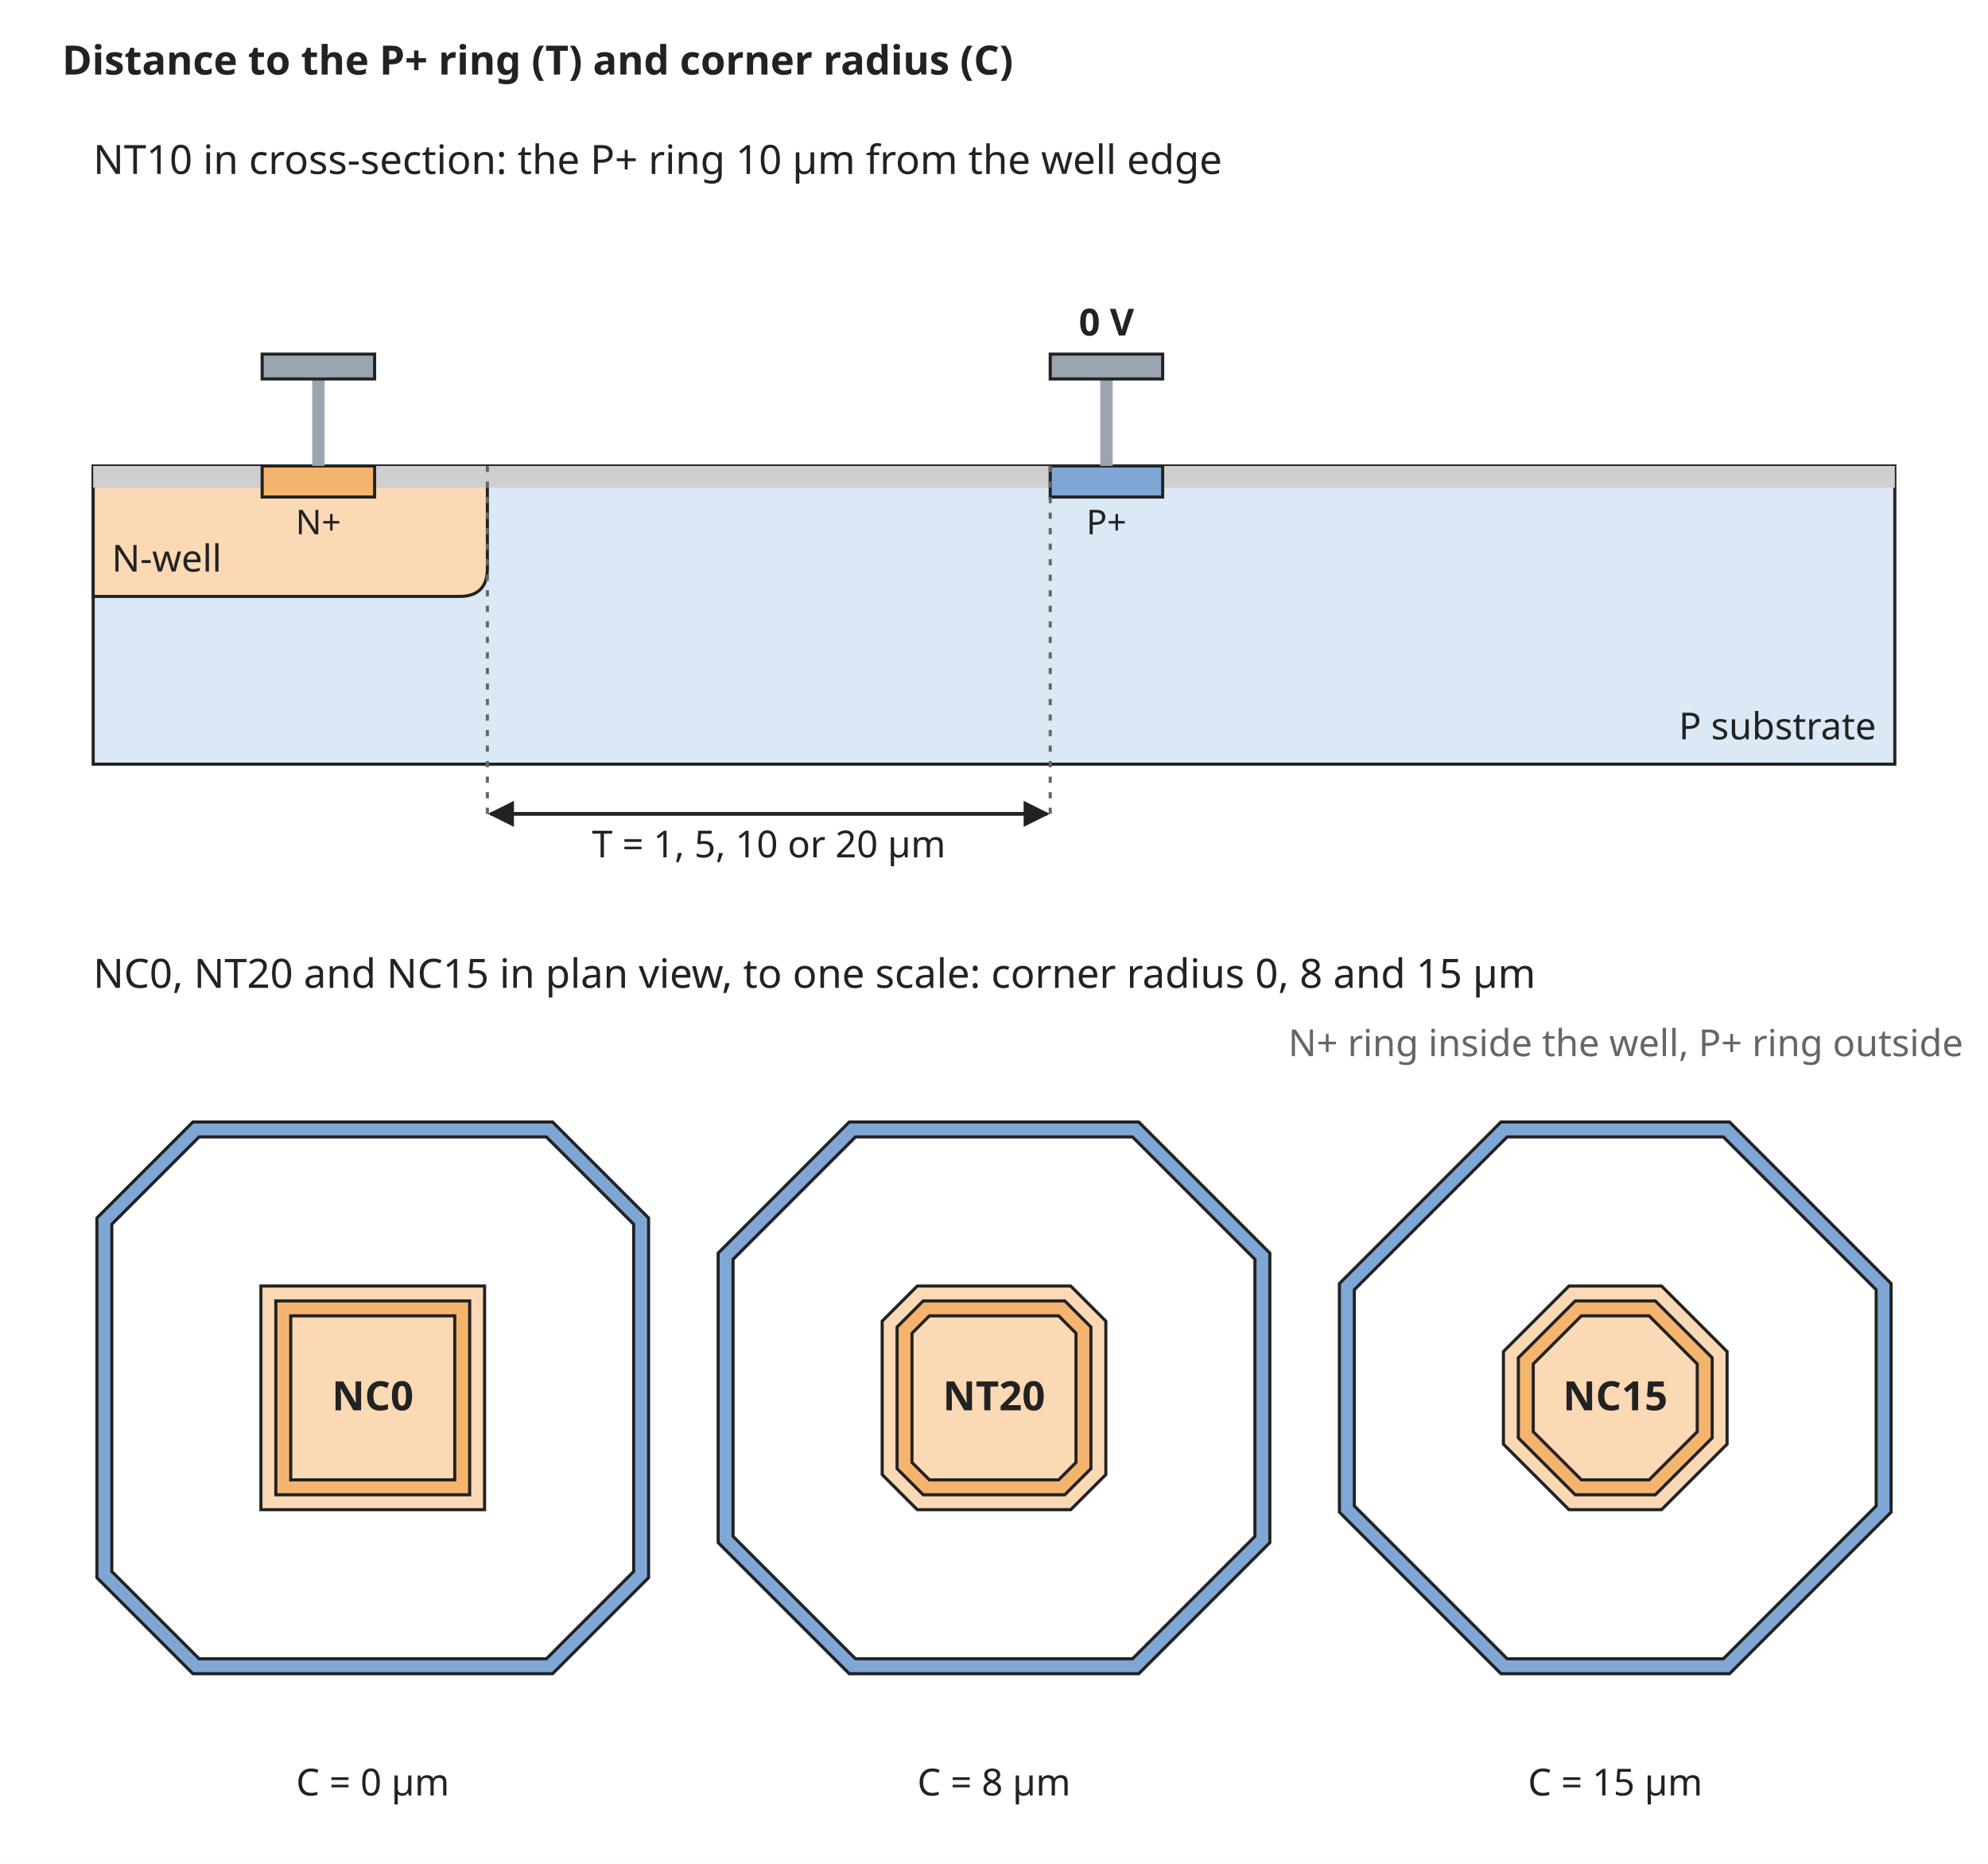
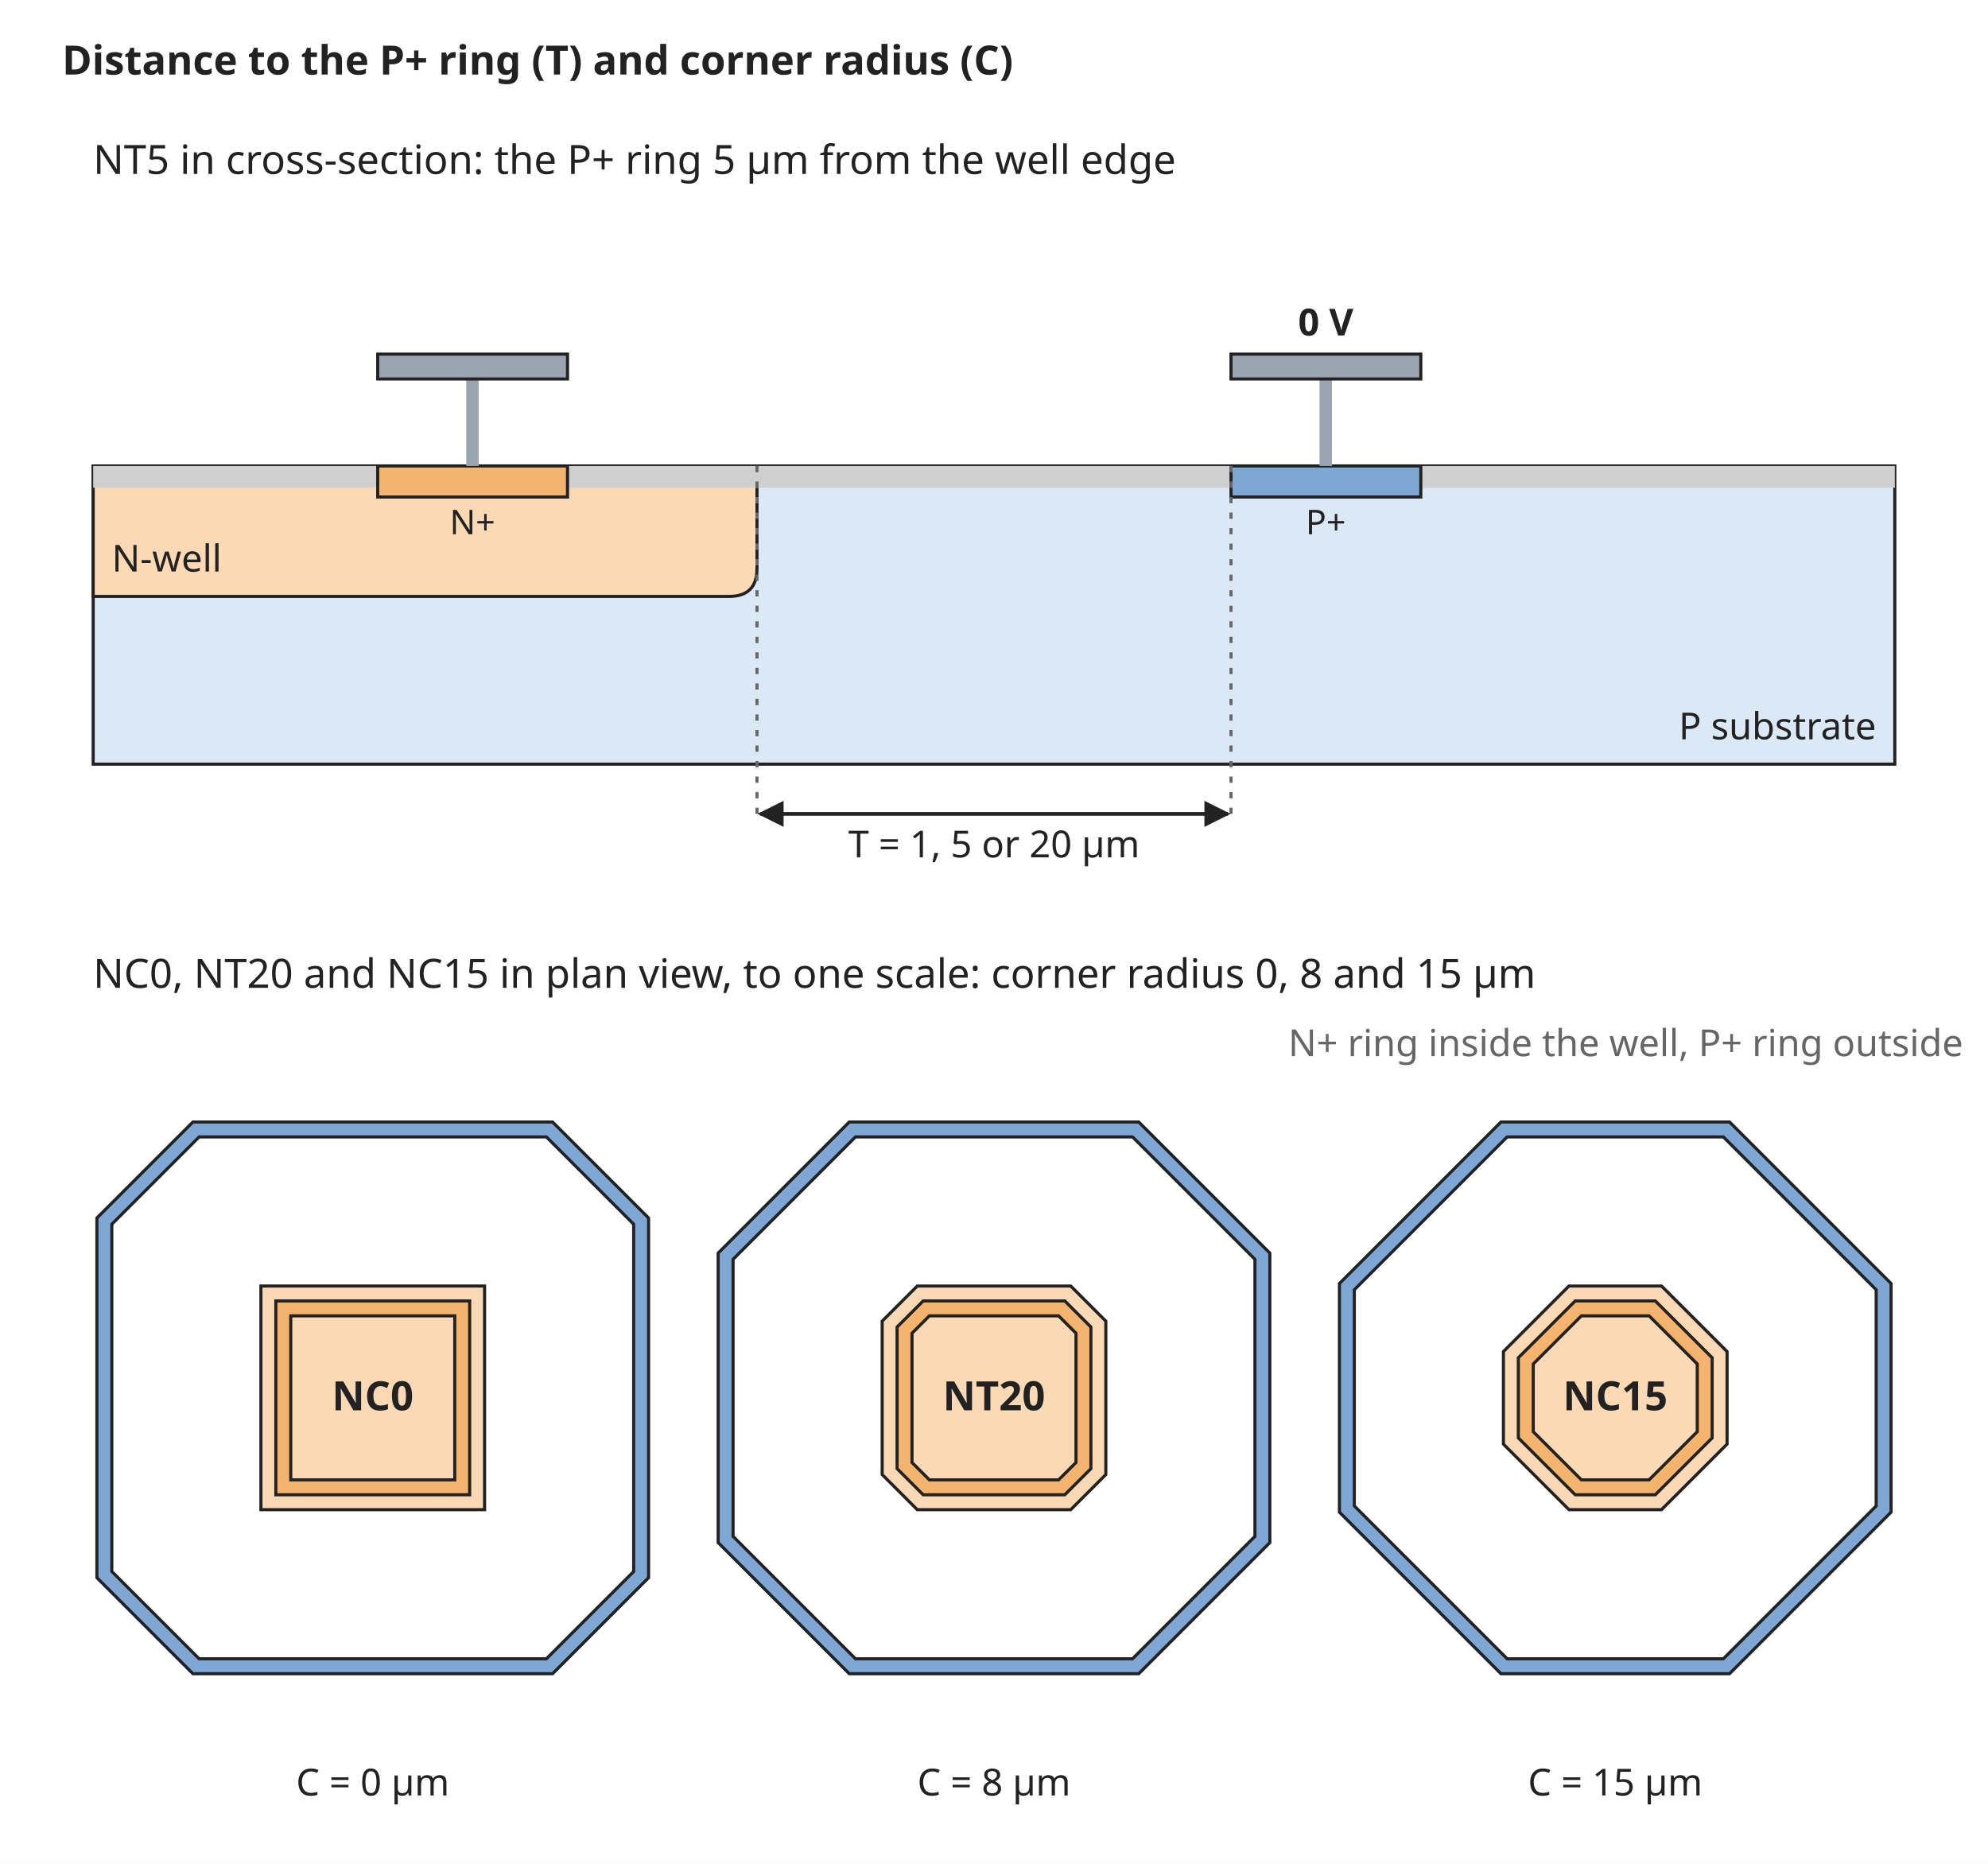
<svg xmlns="http://www.w3.org/2000/svg" width="640" height="600" viewBox="0 0 640 600" font-family="sans-serif" font-size="13">
  <rect width="640" height="600" fill="white" />
  <defs>
    <marker id="arrow" viewBox="0 0 10 10" refX="9" refY="5" markerWidth="7" markerHeight="7" orient="auto-start-reverse">
      <path d="M0,0 L10,5 L0,10 z" fill="#222222" />
    </marker>
  </defs>
  <text x="20" y="24" text-anchor="start" font-size="13" font-weight="bold" fill="#222222">Distance to the P+ ring (T) and corner radius (C)</text>
-   <text x="30" y="56" text-anchor="start" font-size="13" font-weight="normal" fill="#222222">NT10 in cross-section: the P+ ring 10 µm from the well edge</text>
+   <text x="30" y="56" text-anchor="start" font-size="13" font-weight="normal" fill="#222222">NT5 in cross-section: the P+ ring 5 µm from the well edge</text>
  <rect x="30" y="150" width="580" height="96" rx="0" fill="#dbe8f5" stroke="#222222" />
-   <path d="M30.0,150 L30.0,192 L147.9,192 Q156.9,192 156.9,183 L156.9,150 Z" fill="#fbd9b5" stroke="#222222" />
+   <path d="M30.0,150 L30.0,192 L234.7,192 Q243.7,192 243.7,183 L243.7,150 Z" fill="#fbd9b5" stroke="#222222" />
  <text x="36" y="184" text-anchor="start" font-size="12" font-weight="normal" fill="#222222">N-well</text>
-   <rect x="30.0" y="150" width="54.4" height="7" rx="0" fill="#cfcfcf" stroke="none" />
-   <rect x="120.6" y="150" width="217.5" height="7" rx="0" fill="#cfcfcf" stroke="none" />
-   <rect x="374.4" y="150" width="235.6" height="7" rx="0" fill="#cfcfcf" stroke="none" />
-   <rect x="84.4" y="150" width="36.2" height="10" rx="0" fill="#f5b46e" stroke="#222222" />
-   <rect x="338.1" y="150" width="36.2" height="10" rx="0" fill="#7fa7d6" stroke="#222222" />
-   <text x="102.5" y="172" text-anchor="middle" font-size="11" font-weight="normal" fill="#222222">N+</text>
-   <text x="356.2" y="172" text-anchor="middle" font-size="11" font-weight="normal" fill="#222222">P+</text>
+   <rect x="30.0" y="150" width="91.6" height="7" rx="0" fill="#cfcfcf" stroke="none" />
+   <rect x="182.6" y="150" width="213.7" height="7" rx="0" fill="#cfcfcf" stroke="none" />
+   <rect x="457.4" y="150" width="152.6" height="7" rx="0" fill="#cfcfcf" stroke="none" />
+   <rect x="121.6" y="150" width="61.1" height="10" rx="0" fill="#f5b46e" stroke="#222222" />
+   <rect x="396.3" y="150" width="61.1" height="10" rx="0" fill="#7fa7d6" stroke="#222222" />
+   <text x="152.1" y="172" text-anchor="middle" font-size="11" font-weight="normal" fill="#222222">N+</text>
+   <text x="426.8" y="172" text-anchor="middle" font-size="11" font-weight="normal" fill="#222222">P+</text>
  <text x="604" y="238" text-anchor="end" font-size="12" font-weight="normal" fill="#222222">P substrate</text>
-   <rect x="100.5" y="122" width="4" height="28" rx="0" fill="#9aa5b1" stroke="none" />
-   <rect x="84.4" y="114" width="36.2" height="8" rx="0" fill="#9aa5b1" stroke="#222222" />
-   <rect x="354.2" y="122" width="4" height="28" rx="0" fill="#9aa5b1" stroke="none" />
-   <rect x="338.1" y="114" width="36.2" height="8" rx="0" fill="#9aa5b1" stroke="#222222" />
-   <text x="356.2" y="108" text-anchor="middle" font-size="12" font-weight="bold" fill="#222222">0 V</text>
-   <line x1="156.9" y1="150" x2="156.9" y2="262" stroke="#666666" stroke-width="1" stroke-dasharray="2 3" />
-   <line x1="338.1" y1="150" x2="338.1" y2="262" stroke="#666666" stroke-width="1" stroke-dasharray="2 3" />
-   <line x1="157.9" y1="262" x2="337.1" y2="262" stroke="#222222" stroke-width="1.2" marker-end="url(#arrow)" marker-start="url(#arrow)" />
-   <text x="247.5" y="276" text-anchor="middle" font-size="12" font-weight="normal" fill="#222222">T = 1, 5, 10 or 20 µm</text>
+   <rect x="150.1" y="122" width="4" height="28" rx="0" fill="#9aa5b1" stroke="none" />
+   <rect x="121.6" y="114" width="61.1" height="8" rx="0" fill="#9aa5b1" stroke="#222222" />
+   <rect x="424.8" y="122" width="4" height="28" rx="0" fill="#9aa5b1" stroke="none" />
+   <rect x="396.3" y="114" width="61.1" height="8" rx="0" fill="#9aa5b1" stroke="#222222" />
+   <text x="426.8" y="108" text-anchor="middle" font-size="12" font-weight="bold" fill="#222222">0 V</text>
+   <line x1="243.7" y1="150" x2="243.7" y2="262" stroke="#666666" stroke-width="1" stroke-dasharray="2 3" />
+   <line x1="396.3" y1="150" x2="396.3" y2="262" stroke="#666666" stroke-width="1" stroke-dasharray="2 3" />
+   <line x1="244.7" y1="262" x2="395.3" y2="262" stroke="#222222" stroke-width="1.2" marker-end="url(#arrow)" marker-start="url(#arrow)" />
+   <text x="320.0" y="276" text-anchor="middle" font-size="12" font-weight="normal" fill="#222222">T = 1, 5 or 20 µm</text>
  <text x="30" y="318" text-anchor="start" font-size="13" font-weight="normal" fill="#222222">NC0, NT20 and NC15 in plan view, to one scale: corner radius 0, 8 and 15 µm</text>
  <path d="M62.1,361.2 L177.9,361.2 L208.8,392.1 L208.8,507.9 L177.9,538.8 L62.1,538.8 L31.2,507.9 L31.2,392.1 Z" fill="#7fa7d6" stroke="#222222" stroke-width="1" />
  <path d="M64.1,366.0 L175.9,366.0 L204.0,394.1 L204.0,505.9 L175.9,534.0 L64.1,534.0 L36.0,505.9 L36.0,394.1 Z" fill="white" stroke="#222222" stroke-width="1" />
  <path d="M84.0,414.0 L156.0,414.0 L156.0,486.0 L84.0,486.0 Z" fill="#fbd9b5" stroke="#222222" stroke-width="1" />
  <path d="M88.8,418.8 L151.2,418.8 L151.2,481.2 L88.8,481.2 Z" fill="#f5b46e" stroke="#222222" stroke-width="1" />
  <path d="M93.6,423.6 L146.4,423.6 L146.4,476.4 L93.6,476.4 Z" fill="#fbd9b5" stroke="#222222" stroke-width="1" />
  <text x="120" y="454" text-anchor="middle" font-size="13" font-weight="bold" fill="#222222">NC0</text>
  <text x="120" y="578" text-anchor="middle" font-size="12" font-weight="normal" fill="#222222">C = 0 µm</text>
  <path d="M273.4,361.2 L366.6,361.2 L408.8,403.4 L408.8,496.6 L366.6,538.8 L273.4,538.8 L231.2,496.6 L231.2,403.4 Z" fill="#7fa7d6" stroke="#222222" stroke-width="1" />
  <path d="M275.4,366.0 L364.6,366.0 L404.0,405.4 L404.0,494.6 L364.6,534.0 L275.4,534.0 L236.0,494.6 L236.0,405.4 Z" fill="white" stroke="#222222" stroke-width="1" />
  <path d="M295.3,414.0 L344.7,414.0 L356.0,425.3 L356.0,474.7 L344.7,486.0 L295.3,486.0 L284.0,474.7 L284.0,425.3 Z" fill="#fbd9b5" stroke="#222222" stroke-width="1" />
  <path d="M297.2,418.8 L342.8,418.8 L351.2,427.2 L351.2,472.8 L342.8,481.2 L297.2,481.2 L288.8,472.8 L288.8,427.2 Z" fill="#f5b46e" stroke="#222222" stroke-width="1" />
  <path d="M299.2,423.6 L340.8,423.6 L346.4,429.2 L346.4,470.8 L340.8,476.4 L299.2,476.4 L293.6,470.8 L293.6,429.2 Z" fill="#fbd9b5" stroke="#222222" stroke-width="1" />
  <text x="320" y="454" text-anchor="middle" font-size="13" font-weight="bold" fill="#222222">NT20</text>
  <text x="320" y="578" text-anchor="middle" font-size="12" font-weight="normal" fill="#222222">C = 8 µm</text>
  <path d="M483.2,361.2 L556.8,361.2 L608.8,413.2 L608.8,486.8 L556.8,538.8 L483.2,538.8 L431.2,486.8 L431.2,413.2 Z" fill="#7fa7d6" stroke="#222222" stroke-width="1" />
  <path d="M485.2,366.0 L554.8,366.0 L604.0,415.2 L604.0,484.8 L554.8,534.0 L485.2,534.0 L436.0,484.8 L436.0,415.2 Z" fill="white" stroke="#222222" stroke-width="1" />
  <path d="M505.1,414.0 L534.9,414.0 L556.0,435.1 L556.0,464.9 L534.9,486.0 L505.1,486.0 L484.0,464.9 L484.0,435.1 Z" fill="#fbd9b5" stroke="#222222" stroke-width="1" />
  <path d="M507.1,418.8 L532.9,418.8 L551.2,437.1 L551.2,462.9 L532.9,481.2 L507.1,481.2 L488.8,462.9 L488.8,437.1 Z" fill="#f5b46e" stroke="#222222" stroke-width="1" />
  <path d="M509.1,423.6 L530.9,423.6 L546.4,439.1 L546.4,460.9 L530.9,476.4 L509.1,476.4 L493.6,460.9 L493.6,439.1 Z" fill="#fbd9b5" stroke="#222222" stroke-width="1" />
  <text x="520" y="454" text-anchor="middle" font-size="13" font-weight="bold" fill="#222222">NC15</text>
  <text x="520" y="578" text-anchor="middle" font-size="12" font-weight="normal" fill="#222222">C = 15 µm</text>
  <text x="632" y="340" text-anchor="end" font-size="12" font-weight="normal" fill="#666666">N+ ring inside the well, P+ ring outside</text>
</svg>
